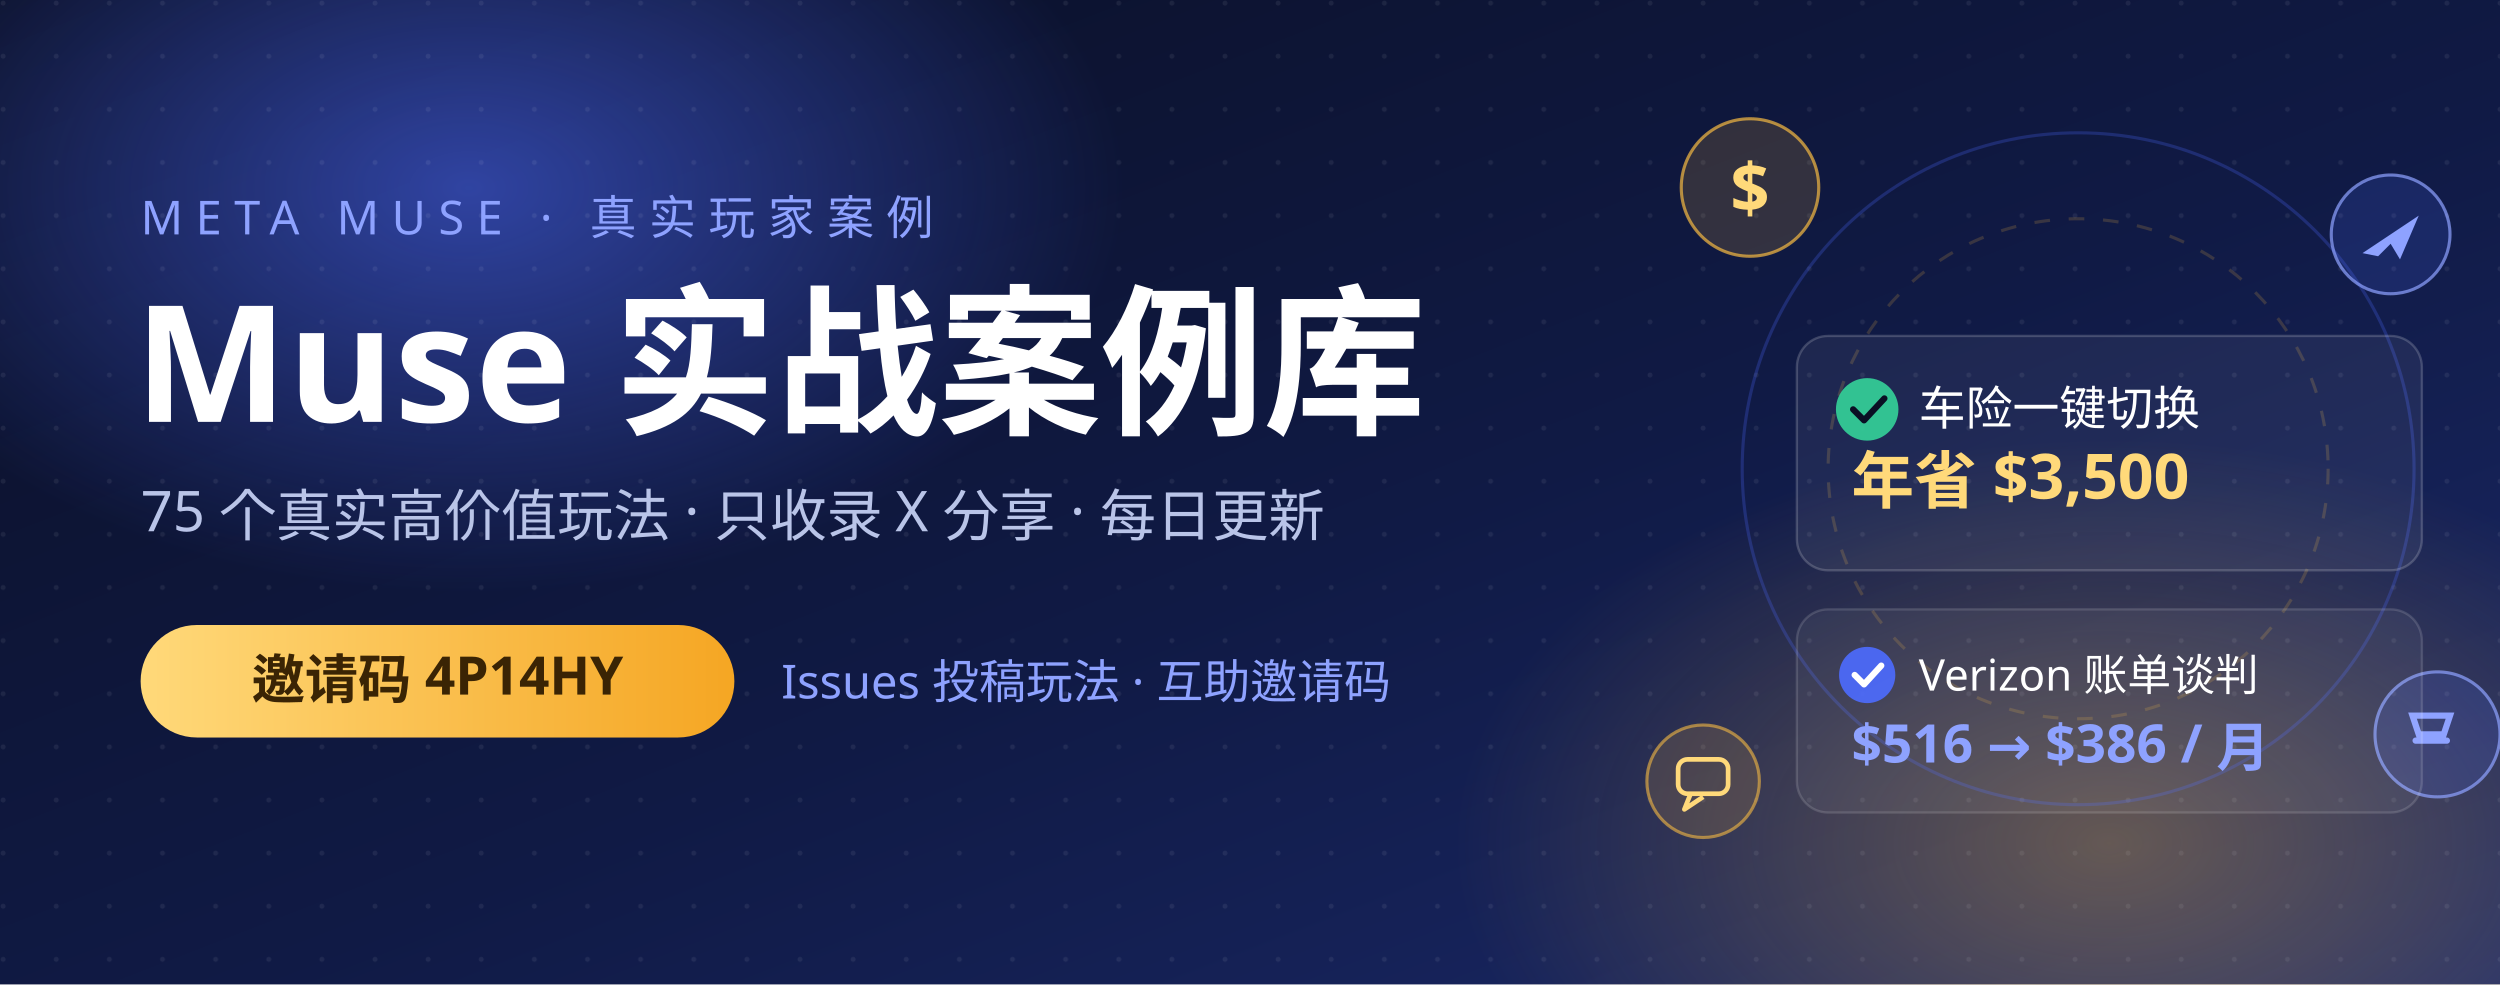
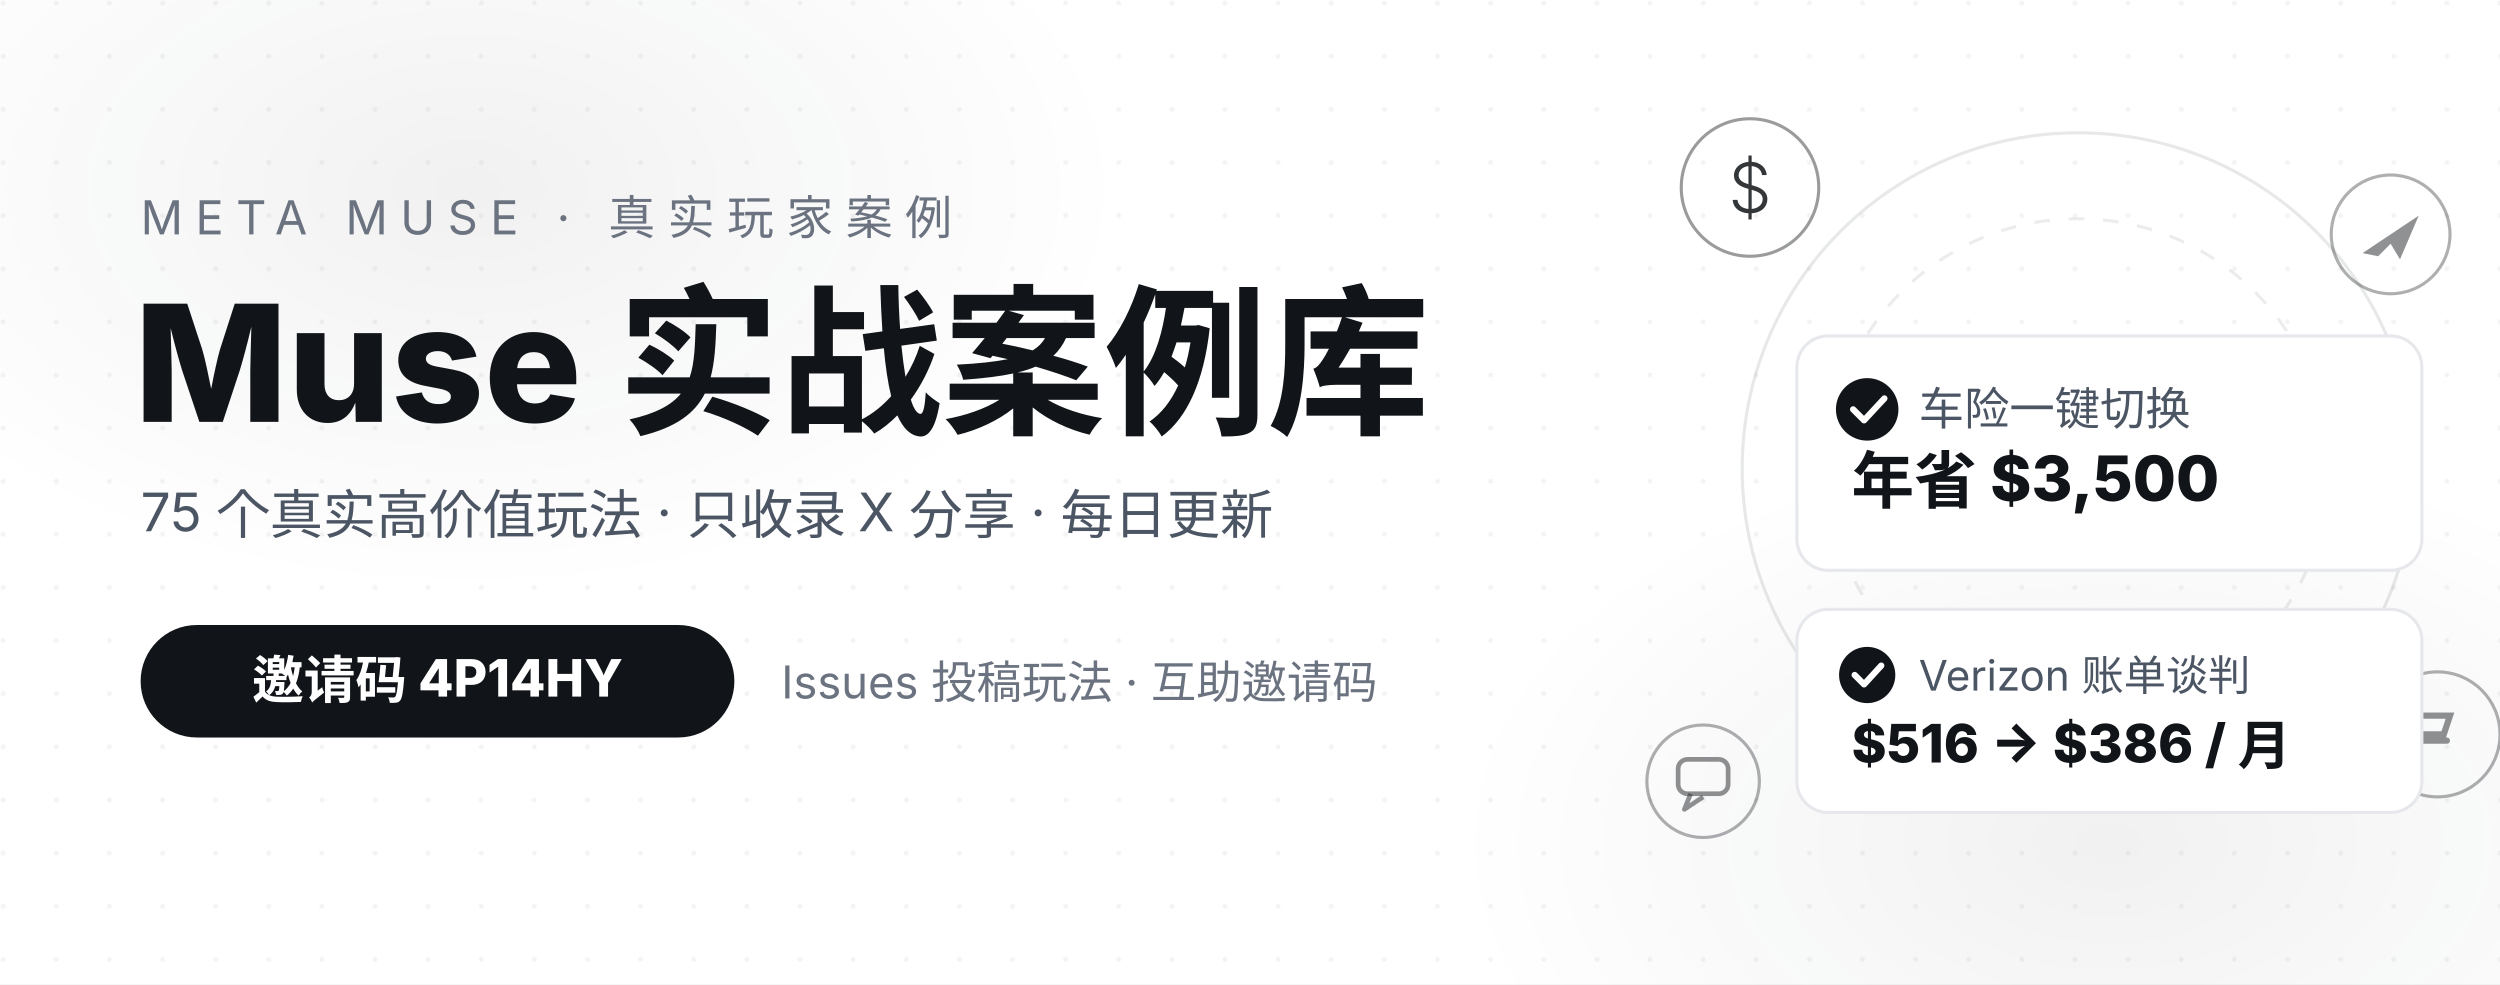
- <svg xmlns="http://www.w3.org/2000/svg" width="1600" height="630" viewBox="0 0 1600 630" font-family="'PingFang SC','Hiragino Sans GB','Microsoft YaHei',system-ui,sans-serif">
+ <svg xmlns="http://www.w3.org/2000/svg" width="1600" height="630" viewBox="0 0 1600 630" font-family="system-ui,-apple-system,'PingFang SC','Microsoft YaHei','Segoe UI',sans-serif">
  <defs>
-     <linearGradient id="bg" x1="0" y1="0" x2="1" y2="1">
-       <stop offset="0" stop-color="#0a0f24" />
-       <stop offset="0.55" stop-color="#101a45" />
-       <stop offset="1" stop-color="#1b2a6b" />
-     </linearGradient>
-     <radialGradient id="glowB" cx="0.5" cy="0.5" r="0.5">
-       <stop offset="0" stop-color="#4d6bff" stop-opacity="0.55" />
-       <stop offset="1" stop-color="#4d6bff" stop-opacity="0" />
+     <radialGradient id="glowA" cx="0.5" cy="0.5" r="0.5">
+       <stop offset="0" stop-color="#111418" stop-opacity="0.06" />
+       <stop offset="1" stop-color="#111418" stop-opacity="0" />
    </radialGradient>
-     <radialGradient id="glowG" cx="0.5" cy="0.5" r="0.5">
-       <stop offset="0" stop-color="#f5b942" stop-opacity="0.35" />
-       <stop offset="1" stop-color="#f5b942" stop-opacity="0" />
-     </radialGradient>
-     <linearGradient id="gold" x1="0" y1="0" x2="1" y2="0">
-       <stop offset="0" stop-color="#ffd97a" />
-       <stop offset="1" stop-color="#f5a623" />
-     </linearGradient>
    <pattern id="dots" width="34" height="34" patternUnits="userSpaceOnUse">
-       <circle cx="2" cy="2" r="1.6" fill="#ffffff" opacity="0.07" />
+       <circle cx="2" cy="2" r="1.6" fill="#111418" opacity="0.05" />
    </pattern>
  </defs>
-   <rect width="1600" height="630" fill="url(#bg)" />
-   <ellipse cx="300" cy="120" rx="420" ry="260" fill="url(#glowB)" />
-   <ellipse cx="1350" cy="540" rx="420" ry="260" fill="url(#glowG)" />
+   <rect width="1600" height="630" fill="#ffffff" />
+   <ellipse cx="300" cy="120" rx="420" ry="260" fill="url(#glowA)" />
+   <ellipse cx="1350" cy="540" rx="420" ry="260" fill="url(#glowA)" />
  <rect width="1600" height="630" fill="url(#dots)" />
-   <circle cx="1330" cy="300" r="215" fill="none" stroke="#4d6bff" stroke-opacity="0.25" stroke-width="2" />
-   <circle cx="1330" cy="300" r="160" fill="none" stroke="#f5b942" stroke-opacity="0.18" stroke-width="2" stroke-dasharray="10 12" />
-   <g>
-     <circle cx="1120" cy="120" r="44" fill="#f5b942" opacity="0.16" />
-     <circle cx="1120" cy="120" r="44" fill="none" stroke="#f5b942" stroke-width="2" opacity="0.7" />
-     <text x="1120" y="136" text-anchor="middle" font-size="44" font-weight="800" fill="#ffd97a">$</text>
-     <circle cx="1530" cy="150" r="38" fill="#4d6bff" opacity="0.16" />
-     <circle cx="1530" cy="150" r="38" fill="none" stroke="#8ea2ff" stroke-width="2" opacity="0.7" />
-     <path d="M1512 162 L1548 138 L1536 166 L1530 156 L1522 164 Z" fill="#8ea2ff" />
-     <circle cx="1560" cy="470" r="40" fill="#4d6bff" opacity="0.16" />
-     <circle cx="1560" cy="470" r="40" fill="none" stroke="#8ea2ff" stroke-width="2" opacity="0.7" />
-     <path d="M1544 458 h24 l-4 12 h-16 Z M1546 474 h20" stroke="#8ea2ff" stroke-width="4" fill="none" stroke-linecap="round" />
-     <circle cx="1090" cy="500" r="36" fill="#f5b942" opacity="0.14" />
-     <circle cx="1090" cy="500" r="36" fill="none" stroke="#f5b942" stroke-width="2" opacity="0.6" />
-     <rect x="1074" y="486" width="32" height="22" rx="6" fill="none" stroke="#ffd97a" stroke-width="3" />
-     <path d="M1082 508 l-4 10 l12 -8" fill="none" stroke="#ffd97a" stroke-width="3" stroke-linejoin="round" />
+   <circle cx="1330" cy="300" r="215" fill="none" stroke="#111418" stroke-opacity="0.10" stroke-width="2" />
+   <circle cx="1330" cy="300" r="160" fill="none" stroke="#111418" stroke-opacity="0.08" stroke-width="2" stroke-dasharray="10 12" />
+   <g opacity="0.85">
+     <circle cx="1120" cy="120" r="44" fill="none" stroke="#111418" stroke-width="2" opacity="0.5" />
+     <text x="1120" y="136" text-anchor="middle" font-size="44" font-weight="300" fill="#111418">$</text>
+     <circle cx="1530" cy="150" r="38" fill="none" stroke="#111418" stroke-width="2" opacity="0.4" />
+     <path d="M1512 162 L1548 138 L1536 166 L1530 156 L1522 164 Z" fill="#111418" opacity="0.55" />
+     <circle cx="1560" cy="470" r="40" fill="none" stroke="#111418" stroke-width="2" opacity="0.4" />
+     <path d="M1544 458 h24 l-4 12 h-16 Z M1546 474 h20" stroke="#111418" stroke-width="4" fill="none" stroke-linecap="round" opacity="0.55" />
+     <circle cx="1090" cy="500" r="36" fill="none" stroke="#111418" stroke-width="2" opacity="0.4" />
+     <rect x="1074" y="486" width="32" height="22" rx="6" fill="none" stroke="#111418" stroke-width="3" opacity="0.55" />
+     <path d="M1082 508 l-4 10 l12 -8" fill="none" stroke="#111418" stroke-width="3" stroke-linejoin="round" opacity="0.55" />
  </g>
  <g>
-     <rect x="1150" y="215" width="400" height="150" rx="20" fill="#ffffff" opacity="0.06" />
-     <rect x="1150" y="215" width="400" height="150" rx="20" fill="none" stroke="#ffffff" stroke-opacity="0.18" stroke-width="1.5" />
-     <circle cx="1195" cy="262" r="20" fill="#34d399" opacity="0.9" />
-     <path d="M1186 262 l7 7 l13 -14" stroke="#0a0f24" stroke-width="4" fill="none" stroke-linecap="round" stroke-linejoin="round" />
-     <text x="1228" y="272" font-size="30" fill="#ffffff">车险一键切换</text>
-     <text x="1185" y="322" font-size="40" font-weight="800" fill="#ffd97a">年省 $3,500</text>
-     <rect x="1150" y="390" width="400" height="130" rx="20" fill="#ffffff" opacity="0.05" />
-     <rect x="1150" y="390" width="400" height="130" rx="20" fill="none" stroke="#ffffff" stroke-opacity="0.14" stroke-width="1.5" />
-     <circle cx="1195" cy="432" r="18" fill="#4d6bff" opacity="0.9" />
+     <rect x="1150" y="215" width="400" height="150" rx="20" fill="#ffffff" stroke="#e6e8ec" stroke-width="2" />
+     <circle cx="1195" cy="262" r="20" fill="#111418" />
+     <path d="M1186 262 l7 7 l13 -14" stroke="#ffffff" stroke-width="4" fill="none" stroke-linecap="round" stroke-linejoin="round" />
+     <text x="1228" y="272" font-size="29" fill="#4b5563">车险一键切换</text>
+     <text x="1185" y="322" font-size="40" font-weight="800" fill="#111418">年省 $3,500</text>
+     <rect x="1150" y="390" width="400" height="130" rx="20" fill="#ffffff" stroke="#e6e8ec" stroke-width="2" />
+     <circle cx="1195" cy="432" r="18" fill="#111418" />
    <path d="M1187 432 l6 6 l11 -12" stroke="#ffffff" stroke-width="4" fill="none" stroke-linecap="round" stroke-linejoin="round" />
-     <text x="1228" y="442" font-size="28" fill="#ffffff">Verizon 账单谈判</text>
-     <text x="1185" y="488" font-size="34" font-weight="800" fill="#8ea2ff">$516 → $386 / 月</text>
+     <text x="1228" y="442" font-size="27" fill="#4b5563">Verizon 账单谈判</text>
+     <text x="1185" y="488" font-size="34" font-weight="800" fill="#111418">$516 → $386 / 月</text>
  </g>
-   <text x="90" y="150" font-size="30" letter-spacing="8" fill="#8ea2ff">META MUSE · 真实玩家案例</text>
-   <text x="86" y="270" font-size="104" font-weight="800" fill="#ffffff">Muse 实战案例库</text>
-   <text x="90" y="340" font-size="36" fill="#b9c4e8">75 个真实高价值玩法 · 只收录 X 分享 · 每日更新</text>
-   <rect x="90" y="400" width="380" height="72" rx="36" fill="url(#gold)" />
-   <text x="280" y="447" text-anchor="middle" font-size="34" font-weight="800" fill="#3a2404">邀请码 4P14HY</text>
-   <text x="500" y="447" font-size="30" fill="#8ea2ff">Issues 投稿玩法 · 互助邀请码</text>
+   <text x="90" y="150" font-size="30" letter-spacing="8" fill="#6b7280">META MUSE · 真实玩家案例</text>
+   <text x="86" y="270" font-size="104" font-weight="800" fill="#111418">Muse 实战案例库</text>
+   <text x="90" y="340" font-size="34" fill="#4b5563">75 个真实高价值玩法 · 只收录 X 分享 · 每日更新</text>
+   <rect x="90" y="400" width="380" height="72" rx="36" fill="#111418" />
+   <text x="280" y="447" text-anchor="middle" font-size="33" font-weight="800" fill="#ffffff">邀请码 4P14HY</text>
+   <text x="500" y="447" font-size="29" fill="#6b7280">Issues 投稿玩法 · 互助邀请码</text>
</svg>
